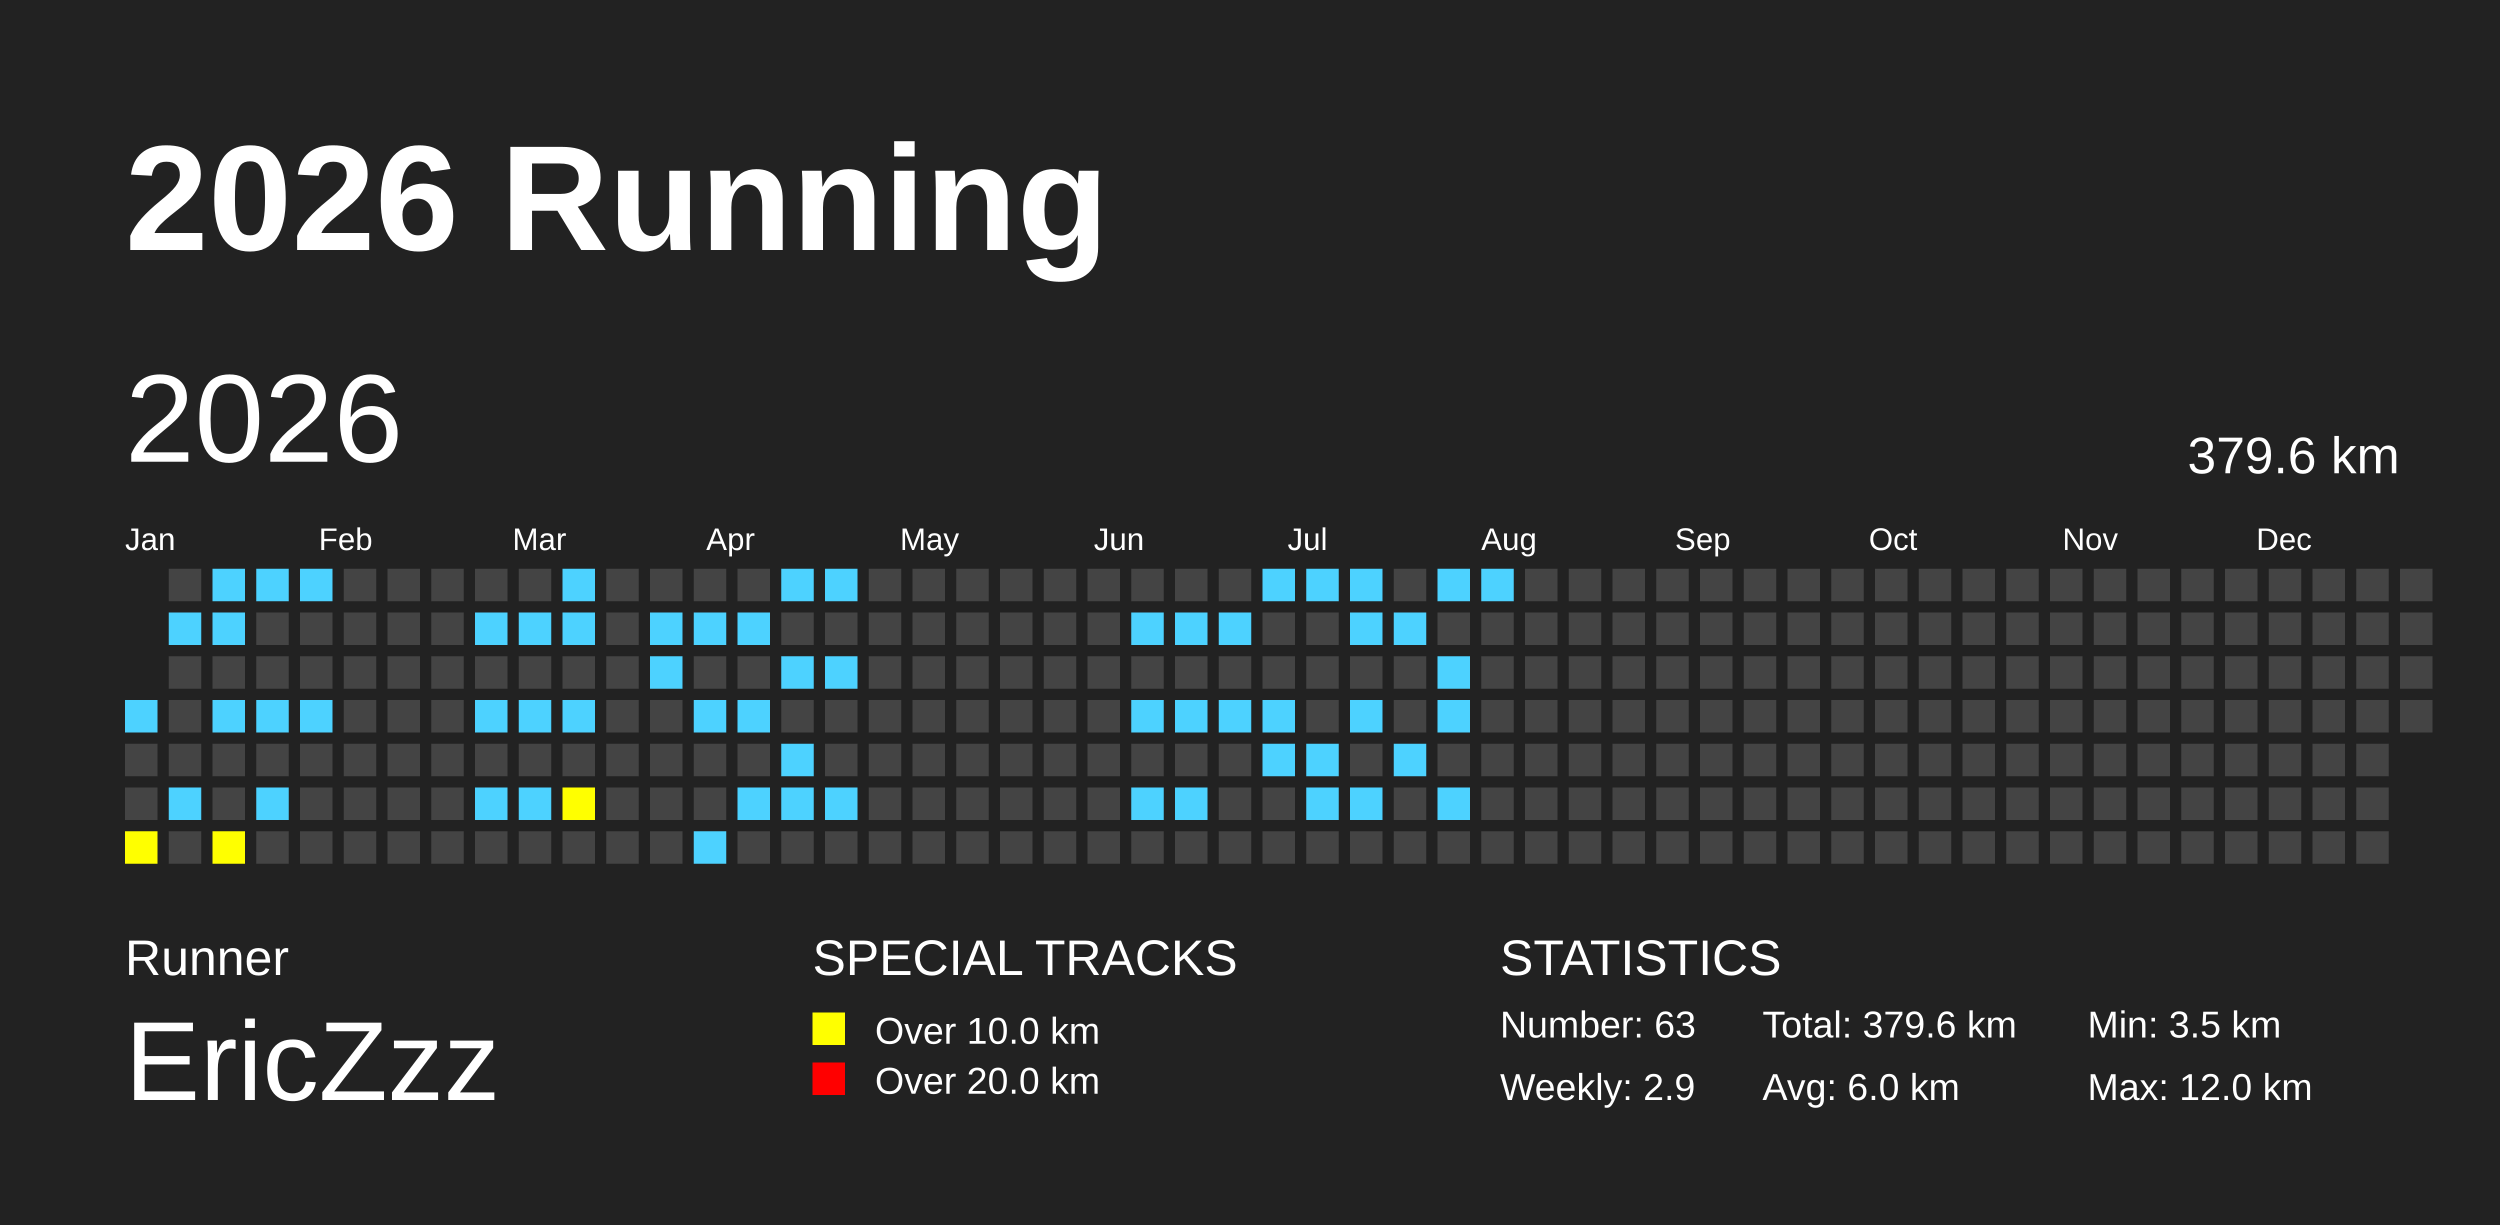
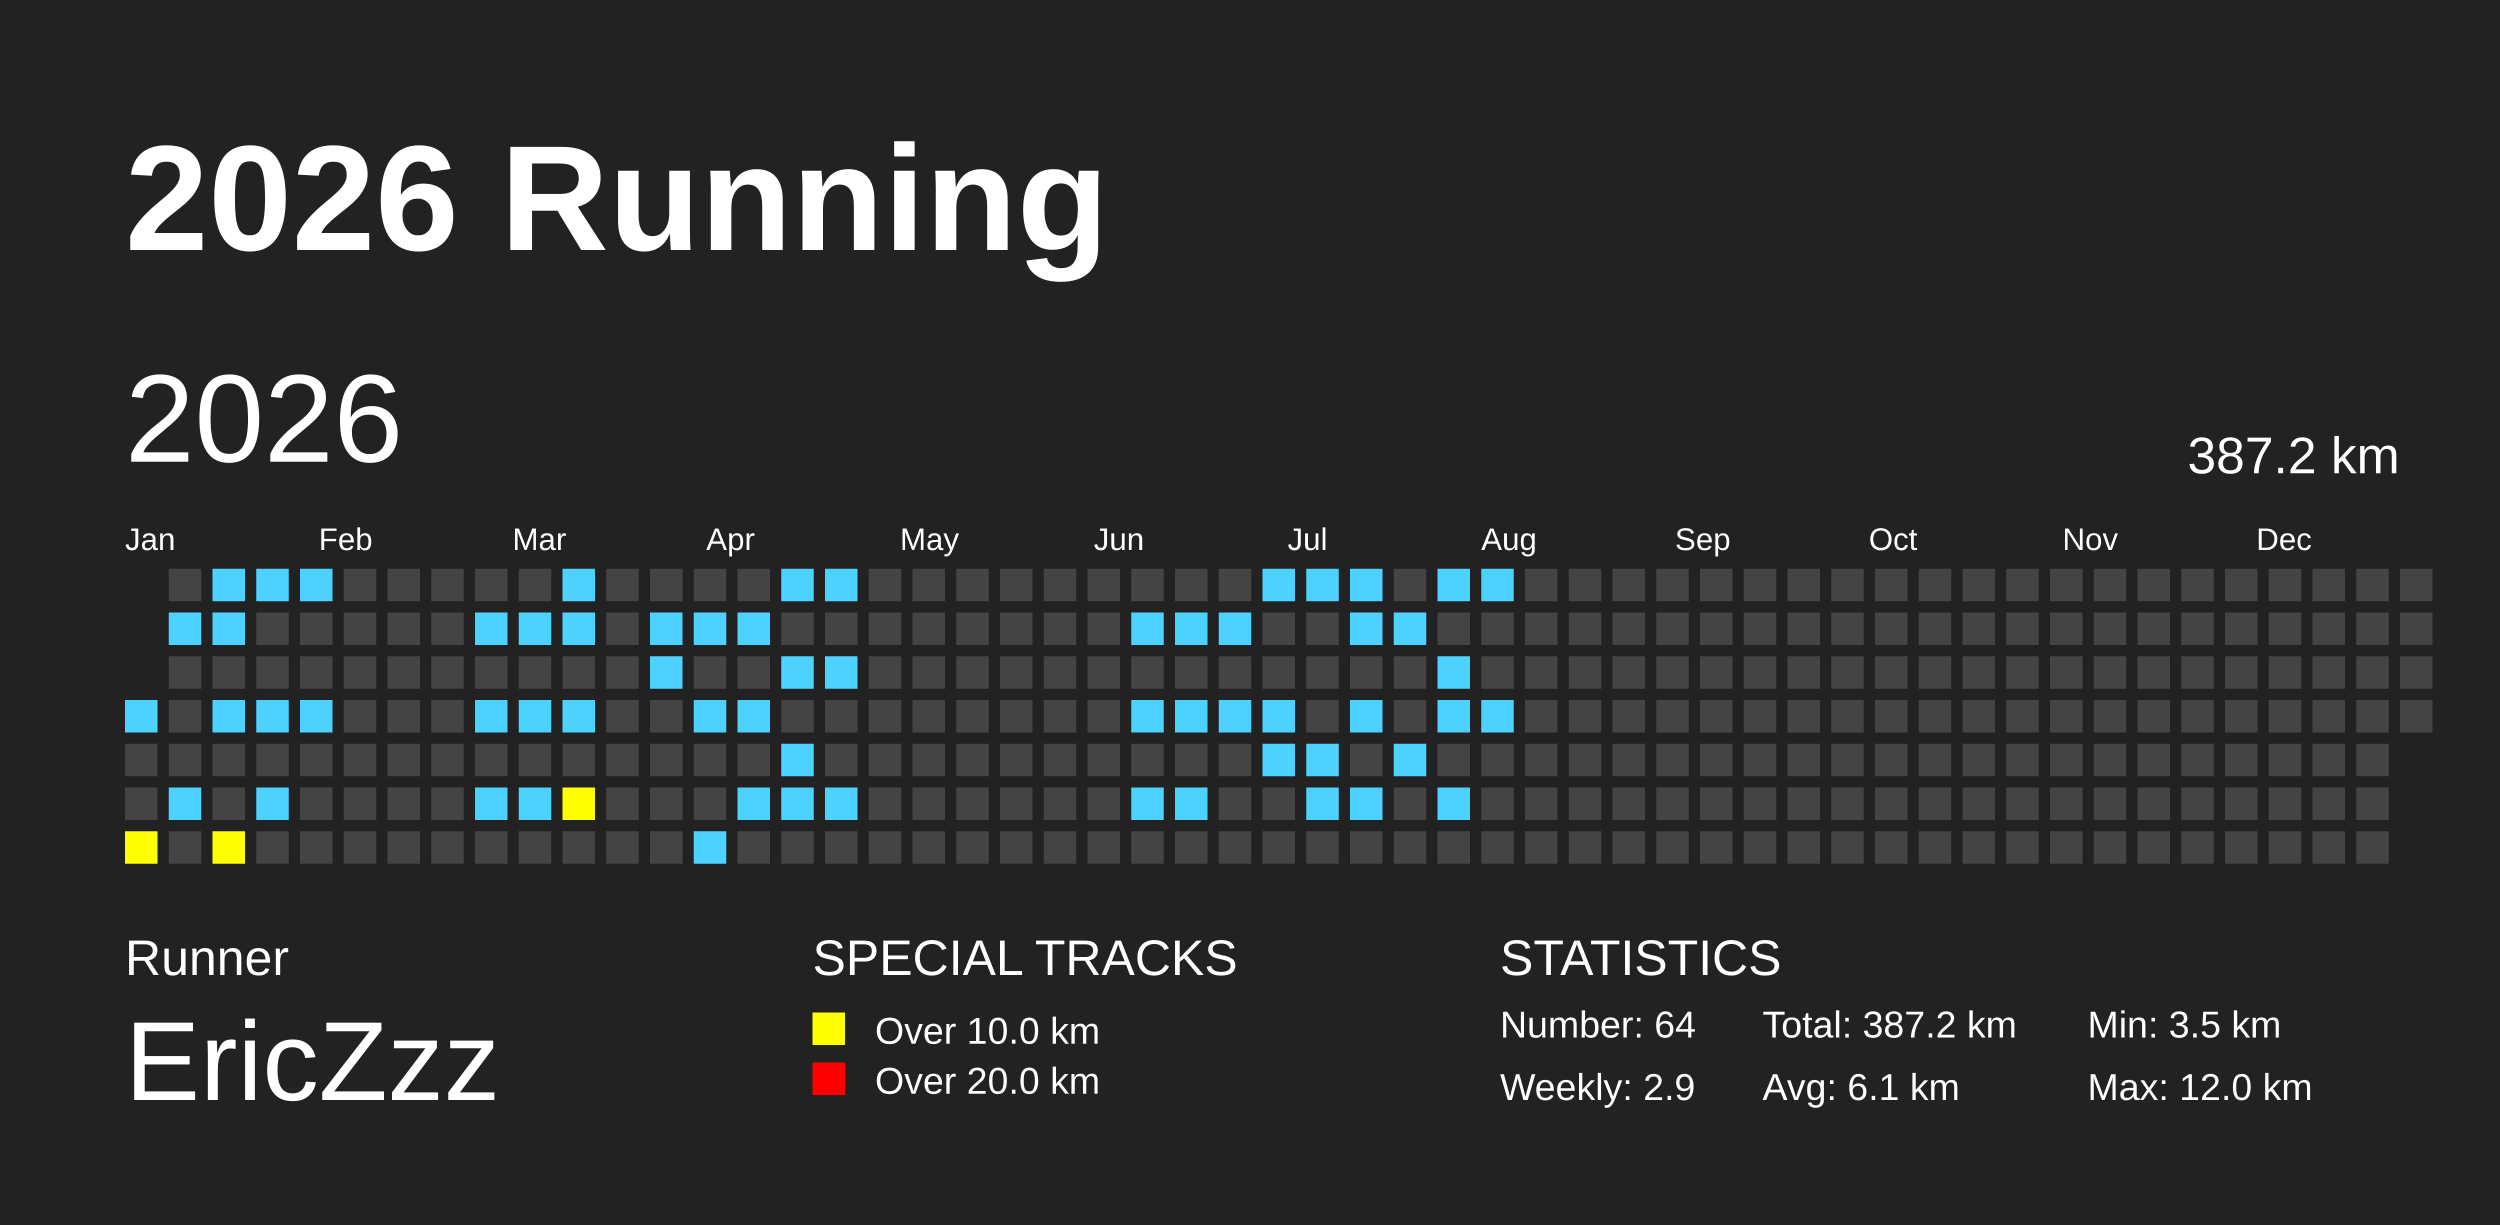
<svg xmlns="http://www.w3.org/2000/svg" baseProfile="full" height="98mm" version="1.1" viewBox="0,0,200,98" width="200mm">
  <defs />
  <rect fill="#222222" height="98" width="200" x="0" y="0" />
  <text fill="#FFFFFF" style="font-size:12px; font-family:Arial; font-weight:bold;" x="10" y="20">2026 Running</text>
  <text fill="#FFFFFF" style="font-size:4px; font-family:Arial" x="10" y="78">Runner</text>
  <text fill="#FFFFFF" style="font-size:9px; font-family:Arial" x="10" y="88">EricZzz</text>
  <text fill="#FFFFFF" style="font-size:4px; font-family:Arial" x="65" y="78">SPECIAL TRACKS</text>
  <rect fill="yellow" height="2.6" width="2.6" x="65" y="81" />
  <text fill="#FFFFFF" style="font-size:3px; font-family:Arial" x="70" y="83.5">Over 10.0 km</text>
  <rect fill="red" height="2.6" width="2.6" x="65" y="85" />
  <text fill="#FFFFFF" style="font-size:3px; font-family:Arial" x="70" y="87.5">Over 20.0 km</text>
  <text fill="#FFFFFF" style="font-size:4px; font-family:Arial" x="120" y="78">STATISTICS</text>
-   <text fill="#FFFFFF" style="font-size:3px; font-family:Arial" x="120" y="83">Number: 63</text>
+   <text fill="#FFFFFF" style="font-size:3px; font-family:Arial" x="120" y="83">Number: 64</text>
  <text fill="#FFFFFF" style="font-size:3px; font-family:Arial" x="120" y="88">Weekly: 2.9</text>
-   <text fill="#FFFFFF" style="font-size:3px; font-family:Arial" x="141" y="83">Total: 379.6 km</text>
-   <text fill="#FFFFFF" style="font-size:3px; font-family:Arial" x="141" y="88">Avg: 6.0 km</text>
+   <text fill="#FFFFFF" style="font-size:3px; font-family:Arial" x="141" y="83">Total: 387.2 km</text>
+   <text fill="#FFFFFF" style="font-size:3px; font-family:Arial" x="141" y="88">Avg: 6.1 km</text>
  <text fill="#FFFFFF" style="font-size:3px; font-family:Arial" x="167" y="83">Min: 3.5 km</text>
  <text fill="#FFFFFF" style="font-size:3px; font-family:Arial" x="167" y="88">Max: 12.0 km</text>
  <text dominant-baseline="hanging" fill="#FFFFFF" style="font-size:10.0px; font-family:Arial;" x="10" y="30">2026</text>
-   <text dominant-baseline="hanging" fill="#FFFFFF" style="font-size:4.125px; font-family:Arial;" x="175" y="35">379.6 km</text>
+   <text dominant-baseline="hanging" fill="#FFFFFF" style="font-size:4.125px; font-family:Arial;" x="175" y="35">387.2 km</text>
  <text fill="#FFFFFF" style="font-size:2.5px; font-family:Arial" x="10.0" y="44">Jan</text>
  <text fill="#FFFFFF" style="font-size:2.5px; font-family:Arial" x="25.5" y="44">Feb</text>
  <text fill="#FFFFFF" style="font-size:2.5px; font-family:Arial" x="41.0" y="44">Mar</text>
  <text fill="#FFFFFF" style="font-size:2.5px; font-family:Arial" x="56.5" y="44">Apr</text>
  <text fill="#FFFFFF" style="font-size:2.5px; font-family:Arial" x="72.0" y="44">May</text>
  <text fill="#FFFFFF" style="font-size:2.5px; font-family:Arial" x="87.5" y="44">Jun</text>
  <text fill="#FFFFFF" style="font-size:2.5px; font-family:Arial" x="103.0" y="44">Jul</text>
  <text fill="#FFFFFF" style="font-size:2.5px; font-family:Arial" x="118.5" y="44">Aug</text>
  <text fill="#FFFFFF" style="font-size:2.5px; font-family:Arial" x="134.0" y="44">Sep</text>
  <text fill="#FFFFFF" style="font-size:2.5px; font-family:Arial" x="149.5" y="44">Oct</text>
  <text fill="#FFFFFF" style="font-size:2.5px; font-family:Arial" x="165.0" y="44">Nov</text>
  <text fill="#FFFFFF" style="font-size:2.5px; font-family:Arial" x="180.5" y="44">Dec</text>
  <rect fill="#4DD2FF" height="2.6" width="2.6" x="10.0" y="56.0" />
  <rect fill="#444444" height="2.6" width="2.6" x="10.0" y="59.5" />
  <rect fill="#444444" height="2.6" width="2.6" x="10.0" y="63.0" />
  <rect fill="yellow" height="2.6" width="2.6" x="10.0" y="66.5" />
  <rect fill="#444444" height="2.6" width="2.6" x="13.5" y="45.5" />
  <rect fill="#4DD2FF" height="2.6" width="2.6" x="13.5" y="49.0" />
  <rect fill="#444444" height="2.6" width="2.6" x="13.5" y="52.5" />
  <rect fill="#444444" height="2.6" width="2.6" x="13.5" y="56.0" />
  <rect fill="#444444" height="2.6" width="2.6" x="13.5" y="59.5" />
  <rect fill="#4DD2FF" height="2.6" width="2.6" x="13.5" y="63.0" />
  <rect fill="#444444" height="2.6" width="2.6" x="13.5" y="66.5" />
  <rect fill="#4DD2FF" height="2.6" width="2.6" x="17.0" y="45.5" />
  <rect fill="#4DD2FF" height="2.6" width="2.6" x="17.0" y="49.0" />
  <rect fill="#444444" height="2.6" width="2.6" x="17.0" y="52.5" />
  <rect fill="#4DD2FF" height="2.6" width="2.6" x="17.0" y="56.0" />
  <rect fill="#444444" height="2.6" width="2.6" x="17.0" y="59.5" />
  <rect fill="#444444" height="2.6" width="2.6" x="17.0" y="63.0" />
  <rect fill="yellow" height="2.6" width="2.6" x="17.0" y="66.5" />
  <rect fill="#4DD2FF" height="2.6" width="2.6" x="20.5" y="45.5" />
  <rect fill="#444444" height="2.6" width="2.6" x="20.5" y="49.0" />
  <rect fill="#444444" height="2.6" width="2.6" x="20.5" y="52.5" />
  <rect fill="#4DD2FF" height="2.6" width="2.6" x="20.5" y="56.0" />
  <rect fill="#444444" height="2.6" width="2.6" x="20.5" y="59.5" />
  <rect fill="#4DD2FF" height="2.6" width="2.6" x="20.5" y="63.0" />
  <rect fill="#444444" height="2.6" width="2.6" x="20.5" y="66.5" />
  <rect fill="#4DD2FF" height="2.6" width="2.6" x="24.0" y="45.5" />
  <rect fill="#444444" height="2.6" width="2.6" x="24.0" y="49.0" />
  <rect fill="#444444" height="2.6" width="2.6" x="24.0" y="52.5" />
  <rect fill="#4DD2FF" height="2.6" width="2.6" x="24.0" y="56.0" />
  <rect fill="#444444" height="2.6" width="2.6" x="24.0" y="59.5" />
  <rect fill="#444444" height="2.6" width="2.6" x="24.0" y="63.0" />
  <rect fill="#444444" height="2.6" width="2.6" x="24.0" y="66.5" />
  <rect fill="#444444" height="2.6" width="2.6" x="27.5" y="45.5" />
  <rect fill="#444444" height="2.6" width="2.6" x="27.5" y="49.0" />
  <rect fill="#444444" height="2.6" width="2.6" x="27.5" y="52.5" />
  <rect fill="#444444" height="2.6" width="2.6" x="27.5" y="56.0" />
  <rect fill="#444444" height="2.6" width="2.6" x="27.5" y="59.5" />
  <rect fill="#444444" height="2.6" width="2.6" x="27.5" y="63.0" />
  <rect fill="#444444" height="2.6" width="2.6" x="27.5" y="66.5" />
  <rect fill="#444444" height="2.6" width="2.6" x="31.0" y="45.5" />
  <rect fill="#444444" height="2.6" width="2.6" x="31.0" y="49.0" />
  <rect fill="#444444" height="2.6" width="2.6" x="31.0" y="52.5" />
  <rect fill="#444444" height="2.6" width="2.6" x="31.0" y="56.0" />
  <rect fill="#444444" height="2.6" width="2.6" x="31.0" y="59.5" />
  <rect fill="#444444" height="2.6" width="2.6" x="31.0" y="63.0" />
  <rect fill="#444444" height="2.6" width="2.6" x="31.0" y="66.5" />
  <rect fill="#444444" height="2.6" width="2.6" x="34.5" y="45.5" />
  <rect fill="#444444" height="2.6" width="2.6" x="34.5" y="49.0" />
  <rect fill="#444444" height="2.6" width="2.6" x="34.5" y="52.5" />
  <rect fill="#444444" height="2.6" width="2.6" x="34.5" y="56.0" />
  <rect fill="#444444" height="2.6" width="2.6" x="34.5" y="59.5" />
  <rect fill="#444444" height="2.6" width="2.6" x="34.5" y="63.0" />
  <rect fill="#444444" height="2.6" width="2.6" x="34.5" y="66.5" />
  <rect fill="#444444" height="2.6" width="2.6" x="38.0" y="45.5" />
  <rect fill="#4DD2FF" height="2.6" width="2.6" x="38.0" y="49.0" />
  <rect fill="#444444" height="2.6" width="2.6" x="38.0" y="52.5" />
  <rect fill="#4DD2FF" height="2.6" width="2.6" x="38.0" y="56.0" />
  <rect fill="#444444" height="2.6" width="2.6" x="38.0" y="59.5" />
  <rect fill="#4DD2FF" height="2.6" width="2.6" x="38.0" y="63.0" />
  <rect fill="#444444" height="2.6" width="2.6" x="38.0" y="66.5" />
  <rect fill="#444444" height="2.6" width="2.6" x="41.5" y="45.5" />
  <rect fill="#4DD2FF" height="2.6" width="2.6" x="41.5" y="49.0" />
  <rect fill="#444444" height="2.6" width="2.6" x="41.5" y="52.5" />
  <rect fill="#4DD2FF" height="2.6" width="2.6" x="41.5" y="56.0" />
  <rect fill="#444444" height="2.6" width="2.6" x="41.5" y="59.5" />
  <rect fill="#4DD2FF" height="2.6" width="2.6" x="41.5" y="63.0" />
  <rect fill="#444444" height="2.6" width="2.6" x="41.5" y="66.5" />
  <rect fill="#4DD2FF" height="2.6" width="2.6" x="45.0" y="45.5" />
  <rect fill="#4DD2FF" height="2.6" width="2.6" x="45.0" y="49.0" />
  <rect fill="#444444" height="2.6" width="2.6" x="45.0" y="52.5" />
  <rect fill="#4DD2FF" height="2.6" width="2.6" x="45.0" y="56.0" />
  <rect fill="#444444" height="2.6" width="2.6" x="45.0" y="59.5" />
  <rect fill="yellow" height="2.6" width="2.6" x="45.0" y="63.0" />
  <rect fill="#444444" height="2.6" width="2.6" x="45.0" y="66.5" />
  <rect fill="#444444" height="2.6" width="2.6" x="48.5" y="45.5" />
  <rect fill="#444444" height="2.6" width="2.6" x="48.5" y="49.0" />
  <rect fill="#444444" height="2.6" width="2.6" x="48.5" y="52.5" />
  <rect fill="#444444" height="2.6" width="2.6" x="48.5" y="56.0" />
  <rect fill="#444444" height="2.6" width="2.6" x="48.5" y="59.5" />
  <rect fill="#444444" height="2.6" width="2.6" x="48.5" y="63.0" />
  <rect fill="#444444" height="2.6" width="2.6" x="48.5" y="66.5" />
  <rect fill="#444444" height="2.6" width="2.6" x="52.0" y="45.5" />
  <rect fill="#4DD2FF" height="2.6" width="2.6" x="52.0" y="49.0" />
  <rect fill="#4DD2FF" height="2.6" width="2.6" x="52.0" y="52.5" />
  <rect fill="#444444" height="2.6" width="2.6" x="52.0" y="56.0" />
  <rect fill="#444444" height="2.6" width="2.6" x="52.0" y="59.5" />
  <rect fill="#444444" height="2.6" width="2.6" x="52.0" y="63.0" />
  <rect fill="#444444" height="2.6" width="2.6" x="52.0" y="66.5" />
  <rect fill="#444444" height="2.6" width="2.6" x="55.5" y="45.5" />
  <rect fill="#4DD2FF" height="2.6" width="2.6" x="55.5" y="49.0" />
  <rect fill="#444444" height="2.6" width="2.6" x="55.5" y="52.5" />
  <rect fill="#4DD2FF" height="2.6" width="2.6" x="55.5" y="56.0" />
  <rect fill="#444444" height="2.6" width="2.6" x="55.5" y="59.5" />
  <rect fill="#444444" height="2.6" width="2.6" x="55.5" y="63.0" />
  <rect fill="#4DD2FF" height="2.6" width="2.6" x="55.5" y="66.5" />
  <rect fill="#444444" height="2.6" width="2.6" x="59.0" y="45.5" />
  <rect fill="#4DD2FF" height="2.6" width="2.6" x="59.0" y="49.0" />
  <rect fill="#444444" height="2.6" width="2.6" x="59.0" y="52.5" />
  <rect fill="#4DD2FF" height="2.6" width="2.6" x="59.0" y="56.0" />
  <rect fill="#444444" height="2.6" width="2.6" x="59.0" y="59.5" />
  <rect fill="#4DD2FF" height="2.6" width="2.6" x="59.0" y="63.0" />
  <rect fill="#444444" height="2.6" width="2.6" x="59.0" y="66.5" />
  <rect fill="#4DD2FF" height="2.6" width="2.6" x="62.5" y="45.5" />
  <rect fill="#444444" height="2.6" width="2.6" x="62.5" y="49.0" />
  <rect fill="#4DD2FF" height="2.6" width="2.6" x="62.5" y="52.5" />
  <rect fill="#444444" height="2.6" width="2.6" x="62.5" y="56.0" />
  <rect fill="#4DD2FF" height="2.6" width="2.6" x="62.5" y="59.5" />
  <rect fill="#4DD2FF" height="2.6" width="2.6" x="62.5" y="63.0" />
  <rect fill="#444444" height="2.6" width="2.6" x="62.5" y="66.5" />
  <rect fill="#4DD2FF" height="2.6" width="2.6" x="66.0" y="45.5" />
  <rect fill="#444444" height="2.6" width="2.6" x="66.0" y="49.0" />
  <rect fill="#4DD2FF" height="2.6" width="2.6" x="66.0" y="52.5" />
  <rect fill="#444444" height="2.6" width="2.6" x="66.0" y="56.0" />
  <rect fill="#444444" height="2.6" width="2.6" x="66.0" y="59.5" />
  <rect fill="#4DD2FF" height="2.6" width="2.6" x="66.0" y="63.0" />
  <rect fill="#444444" height="2.6" width="2.6" x="66.0" y="66.5" />
  <rect fill="#444444" height="2.6" width="2.6" x="69.5" y="45.5" />
  <rect fill="#444444" height="2.6" width="2.6" x="69.5" y="49.0" />
  <rect fill="#444444" height="2.6" width="2.6" x="69.5" y="52.5" />
  <rect fill="#444444" height="2.6" width="2.6" x="69.5" y="56.0" />
  <rect fill="#444444" height="2.6" width="2.6" x="69.5" y="59.5" />
  <rect fill="#444444" height="2.6" width="2.6" x="69.5" y="63.0" />
  <rect fill="#444444" height="2.6" width="2.6" x="69.5" y="66.5" />
  <rect fill="#444444" height="2.6" width="2.6" x="73.0" y="45.5" />
  <rect fill="#444444" height="2.6" width="2.6" x="73.0" y="49.0" />
  <rect fill="#444444" height="2.6" width="2.6" x="73.0" y="52.5" />
  <rect fill="#444444" height="2.6" width="2.6" x="73.0" y="56.0" />
  <rect fill="#444444" height="2.6" width="2.6" x="73.0" y="59.5" />
  <rect fill="#444444" height="2.6" width="2.6" x="73.0" y="63.0" />
  <rect fill="#444444" height="2.6" width="2.6" x="73.0" y="66.5" />
  <rect fill="#444444" height="2.6" width="2.6" x="76.5" y="45.5" />
  <rect fill="#444444" height="2.6" width="2.6" x="76.5" y="49.0" />
  <rect fill="#444444" height="2.6" width="2.6" x="76.5" y="52.5" />
  <rect fill="#444444" height="2.6" width="2.6" x="76.5" y="56.0" />
  <rect fill="#444444" height="2.6" width="2.6" x="76.5" y="59.5" />
  <rect fill="#444444" height="2.6" width="2.6" x="76.5" y="63.0" />
  <rect fill="#444444" height="2.6" width="2.6" x="76.5" y="66.5" />
  <rect fill="#444444" height="2.6" width="2.6" x="80.0" y="45.5" />
  <rect fill="#444444" height="2.6" width="2.6" x="80.0" y="49.0" />
  <rect fill="#444444" height="2.6" width="2.6" x="80.0" y="52.5" />
  <rect fill="#444444" height="2.6" width="2.6" x="80.0" y="56.0" />
  <rect fill="#444444" height="2.6" width="2.6" x="80.0" y="59.5" />
  <rect fill="#444444" height="2.6" width="2.6" x="80.0" y="63.0" />
  <rect fill="#444444" height="2.6" width="2.6" x="80.0" y="66.5" />
  <rect fill="#444444" height="2.6" width="2.6" x="83.5" y="45.5" />
  <rect fill="#444444" height="2.6" width="2.6" x="83.5" y="49.0" />
  <rect fill="#444444" height="2.6" width="2.6" x="83.5" y="52.5" />
  <rect fill="#444444" height="2.6" width="2.6" x="83.5" y="56.0" />
  <rect fill="#444444" height="2.6" width="2.6" x="83.5" y="59.5" />
  <rect fill="#444444" height="2.6" width="2.6" x="83.5" y="63.0" />
  <rect fill="#444444" height="2.6" width="2.6" x="83.5" y="66.5" />
  <rect fill="#444444" height="2.6" width="2.6" x="87.0" y="45.5" />
  <rect fill="#444444" height="2.6" width="2.6" x="87.0" y="49.0" />
  <rect fill="#444444" height="2.6" width="2.6" x="87.0" y="52.5" />
  <rect fill="#444444" height="2.6" width="2.6" x="87.0" y="56.0" />
  <rect fill="#444444" height="2.6" width="2.6" x="87.0" y="59.5" />
  <rect fill="#444444" height="2.6" width="2.6" x="87.0" y="63.0" />
  <rect fill="#444444" height="2.6" width="2.6" x="87.0" y="66.5" />
  <rect fill="#444444" height="2.6" width="2.6" x="90.5" y="45.5" />
  <rect fill="#4DD2FF" height="2.6" width="2.6" x="90.5" y="49.0" />
  <rect fill="#444444" height="2.6" width="2.6" x="90.5" y="52.5" />
  <rect fill="#4DD2FF" height="2.6" width="2.6" x="90.5" y="56.0" />
  <rect fill="#444444" height="2.6" width="2.6" x="90.5" y="59.5" />
  <rect fill="#4DD2FF" height="2.6" width="2.6" x="90.5" y="63.0" />
  <rect fill="#444444" height="2.6" width="2.6" x="90.5" y="66.5" />
  <rect fill="#444444" height="2.6" width="2.6" x="94.0" y="45.5" />
  <rect fill="#4DD2FF" height="2.6" width="2.6" x="94.0" y="49.0" />
  <rect fill="#444444" height="2.6" width="2.6" x="94.0" y="52.5" />
  <rect fill="#4DD2FF" height="2.6" width="2.6" x="94.0" y="56.0" />
  <rect fill="#444444" height="2.6" width="2.6" x="94.0" y="59.5" />
  <rect fill="#4DD2FF" height="2.6" width="2.6" x="94.0" y="63.0" />
  <rect fill="#444444" height="2.6" width="2.6" x="94.0" y="66.5" />
  <rect fill="#444444" height="2.6" width="2.6" x="97.5" y="45.5" />
  <rect fill="#4DD2FF" height="2.6" width="2.6" x="97.5" y="49.0" />
  <rect fill="#444444" height="2.6" width="2.6" x="97.5" y="52.5" />
  <rect fill="#4DD2FF" height="2.6" width="2.6" x="97.5" y="56.0" />
  <rect fill="#444444" height="2.6" width="2.6" x="97.5" y="59.5" />
  <rect fill="#444444" height="2.6" width="2.6" x="97.5" y="63.0" />
  <rect fill="#444444" height="2.6" width="2.6" x="97.5" y="66.5" />
  <rect fill="#4DD2FF" height="2.6" width="2.6" x="101.0" y="45.5" />
  <rect fill="#444444" height="2.6" width="2.6" x="101.0" y="49.0" />
  <rect fill="#444444" height="2.6" width="2.6" x="101.0" y="52.5" />
  <rect fill="#4DD2FF" height="2.6" width="2.6" x="101.0" y="56.0" />
  <rect fill="#4DD2FF" height="2.6" width="2.6" x="101.0" y="59.5" />
  <rect fill="#444444" height="2.6" width="2.6" x="101.0" y="63.0" />
  <rect fill="#444444" height="2.6" width="2.6" x="101.0" y="66.5" />
  <rect fill="#4DD2FF" height="2.6" width="2.6" x="104.5" y="45.5" />
  <rect fill="#444444" height="2.6" width="2.6" x="104.5" y="49.0" />
  <rect fill="#444444" height="2.6" width="2.6" x="104.5" y="52.5" />
  <rect fill="#444444" height="2.6" width="2.6" x="104.5" y="56.0" />
  <rect fill="#4DD2FF" height="2.6" width="2.6" x="104.5" y="59.5" />
  <rect fill="#4DD2FF" height="2.6" width="2.6" x="104.5" y="63.0" />
  <rect fill="#444444" height="2.6" width="2.6" x="104.5" y="66.5" />
  <rect fill="#4DD2FF" height="2.6" width="2.6" x="108.0" y="45.5" />
  <rect fill="#4DD2FF" height="2.6" width="2.6" x="108.0" y="49.0" />
  <rect fill="#444444" height="2.6" width="2.6" x="108.0" y="52.5" />
  <rect fill="#4DD2FF" height="2.6" width="2.6" x="108.0" y="56.0" />
  <rect fill="#444444" height="2.6" width="2.6" x="108.0" y="59.5" />
  <rect fill="#4DD2FF" height="2.6" width="2.6" x="108.0" y="63.0" />
  <rect fill="#444444" height="2.6" width="2.6" x="108.0" y="66.5" />
  <rect fill="#444444" height="2.6" width="2.6" x="111.5" y="45.5" />
  <rect fill="#4DD2FF" height="2.6" width="2.6" x="111.5" y="49.0" />
  <rect fill="#444444" height="2.6" width="2.6" x="111.5" y="52.5" />
  <rect fill="#444444" height="2.6" width="2.6" x="111.5" y="56.0" />
  <rect fill="#4DD2FF" height="2.6" width="2.6" x="111.5" y="59.5" />
  <rect fill="#444444" height="2.6" width="2.6" x="111.5" y="63.0" />
  <rect fill="#444444" height="2.6" width="2.6" x="111.5" y="66.5" />
  <rect fill="#4DD2FF" height="2.6" width="2.6" x="115.0" y="45.5" />
  <rect fill="#444444" height="2.6" width="2.6" x="115.0" y="49.0" />
  <rect fill="#4DD2FF" height="2.6" width="2.6" x="115.0" y="52.5" />
  <rect fill="#4DD2FF" height="2.6" width="2.6" x="115.0" y="56.0" />
  <rect fill="#444444" height="2.6" width="2.6" x="115.0" y="59.5" />
  <rect fill="#4DD2FF" height="2.6" width="2.6" x="115.0" y="63.0" />
  <rect fill="#444444" height="2.6" width="2.6" x="115.0" y="66.5" />
  <rect fill="#4DD2FF" height="2.6" width="2.6" x="118.5" y="45.5" />
  <rect fill="#444444" height="2.6" width="2.6" x="118.5" y="49.0" />
  <rect fill="#444444" height="2.6" width="2.6" x="118.5" y="52.5" />
-   <rect fill="#444444" height="2.6" width="2.6" x="118.5" y="56.0" />
+   <rect fill="#4DD2FF" height="2.6" width="2.6" x="118.5" y="56.0" />
  <rect fill="#444444" height="2.6" width="2.6" x="118.5" y="59.5" />
  <rect fill="#444444" height="2.6" width="2.6" x="118.5" y="63.0" />
  <rect fill="#444444" height="2.6" width="2.6" x="118.5" y="66.5" />
  <rect fill="#444444" height="2.6" width="2.6" x="122.0" y="45.5" />
  <rect fill="#444444" height="2.6" width="2.6" x="122.0" y="49.0" />
  <rect fill="#444444" height="2.6" width="2.6" x="122.0" y="52.5" />
  <rect fill="#444444" height="2.6" width="2.6" x="122.0" y="56.0" />
  <rect fill="#444444" height="2.6" width="2.6" x="122.0" y="59.5" />
  <rect fill="#444444" height="2.6" width="2.6" x="122.0" y="63.0" />
  <rect fill="#444444" height="2.6" width="2.6" x="122.0" y="66.5" />
  <rect fill="#444444" height="2.6" width="2.6" x="125.5" y="45.5" />
  <rect fill="#444444" height="2.6" width="2.6" x="125.5" y="49.0" />
  <rect fill="#444444" height="2.6" width="2.6" x="125.5" y="52.5" />
  <rect fill="#444444" height="2.6" width="2.6" x="125.5" y="56.0" />
  <rect fill="#444444" height="2.6" width="2.6" x="125.5" y="59.5" />
  <rect fill="#444444" height="2.6" width="2.6" x="125.5" y="63.0" />
  <rect fill="#444444" height="2.6" width="2.6" x="125.5" y="66.5" />
  <rect fill="#444444" height="2.6" width="2.6" x="129.0" y="45.5" />
  <rect fill="#444444" height="2.6" width="2.6" x="129.0" y="49.0" />
  <rect fill="#444444" height="2.6" width="2.6" x="129.0" y="52.5" />
  <rect fill="#444444" height="2.6" width="2.6" x="129.0" y="56.0" />
  <rect fill="#444444" height="2.6" width="2.6" x="129.0" y="59.5" />
  <rect fill="#444444" height="2.6" width="2.6" x="129.0" y="63.0" />
  <rect fill="#444444" height="2.6" width="2.6" x="129.0" y="66.5" />
  <rect fill="#444444" height="2.6" width="2.6" x="132.5" y="45.5" />
  <rect fill="#444444" height="2.6" width="2.6" x="132.5" y="49.0" />
  <rect fill="#444444" height="2.6" width="2.6" x="132.5" y="52.5" />
  <rect fill="#444444" height="2.6" width="2.6" x="132.5" y="56.0" />
  <rect fill="#444444" height="2.6" width="2.6" x="132.5" y="59.5" />
  <rect fill="#444444" height="2.6" width="2.6" x="132.5" y="63.0" />
  <rect fill="#444444" height="2.6" width="2.6" x="132.5" y="66.5" />
  <rect fill="#444444" height="2.6" width="2.6" x="136.0" y="45.5" />
  <rect fill="#444444" height="2.6" width="2.6" x="136.0" y="49.0" />
  <rect fill="#444444" height="2.6" width="2.6" x="136.0" y="52.5" />
  <rect fill="#444444" height="2.6" width="2.6" x="136.0" y="56.0" />
  <rect fill="#444444" height="2.6" width="2.6" x="136.0" y="59.5" />
  <rect fill="#444444" height="2.6" width="2.6" x="136.0" y="63.0" />
  <rect fill="#444444" height="2.6" width="2.6" x="136.0" y="66.5" />
  <rect fill="#444444" height="2.6" width="2.6" x="139.5" y="45.5" />
  <rect fill="#444444" height="2.6" width="2.6" x="139.5" y="49.0" />
  <rect fill="#444444" height="2.6" width="2.6" x="139.5" y="52.5" />
  <rect fill="#444444" height="2.6" width="2.6" x="139.5" y="56.0" />
  <rect fill="#444444" height="2.6" width="2.6" x="139.5" y="59.5" />
  <rect fill="#444444" height="2.6" width="2.6" x="139.5" y="63.0" />
  <rect fill="#444444" height="2.6" width="2.6" x="139.5" y="66.5" />
  <rect fill="#444444" height="2.6" width="2.6" x="143.0" y="45.5" />
  <rect fill="#444444" height="2.6" width="2.6" x="143.0" y="49.0" />
  <rect fill="#444444" height="2.6" width="2.6" x="143.0" y="52.5" />
  <rect fill="#444444" height="2.6" width="2.6" x="143.0" y="56.0" />
  <rect fill="#444444" height="2.6" width="2.6" x="143.0" y="59.5" />
  <rect fill="#444444" height="2.6" width="2.6" x="143.0" y="63.0" />
  <rect fill="#444444" height="2.6" width="2.6" x="143.0" y="66.5" />
  <rect fill="#444444" height="2.6" width="2.6" x="146.5" y="45.5" />
  <rect fill="#444444" height="2.6" width="2.6" x="146.5" y="49.0" />
  <rect fill="#444444" height="2.6" width="2.6" x="146.5" y="52.5" />
  <rect fill="#444444" height="2.6" width="2.6" x="146.5" y="56.0" />
  <rect fill="#444444" height="2.6" width="2.6" x="146.5" y="59.5" />
  <rect fill="#444444" height="2.6" width="2.6" x="146.5" y="63.0" />
  <rect fill="#444444" height="2.6" width="2.6" x="146.5" y="66.5" />
  <rect fill="#444444" height="2.6" width="2.6" x="150.0" y="45.5" />
  <rect fill="#444444" height="2.6" width="2.6" x="150.0" y="49.0" />
  <rect fill="#444444" height="2.6" width="2.6" x="150.0" y="52.5" />
  <rect fill="#444444" height="2.6" width="2.6" x="150.0" y="56.0" />
  <rect fill="#444444" height="2.6" width="2.6" x="150.0" y="59.5" />
  <rect fill="#444444" height="2.6" width="2.6" x="150.0" y="63.0" />
  <rect fill="#444444" height="2.6" width="2.6" x="150.0" y="66.5" />
  <rect fill="#444444" height="2.6" width="2.6" x="153.5" y="45.5" />
  <rect fill="#444444" height="2.6" width="2.6" x="153.5" y="49.0" />
  <rect fill="#444444" height="2.6" width="2.6" x="153.5" y="52.5" />
  <rect fill="#444444" height="2.6" width="2.6" x="153.5" y="56.0" />
  <rect fill="#444444" height="2.6" width="2.6" x="153.5" y="59.5" />
  <rect fill="#444444" height="2.6" width="2.6" x="153.5" y="63.0" />
  <rect fill="#444444" height="2.6" width="2.6" x="153.5" y="66.5" />
  <rect fill="#444444" height="2.6" width="2.6" x="157.0" y="45.5" />
  <rect fill="#444444" height="2.6" width="2.6" x="157.0" y="49.0" />
  <rect fill="#444444" height="2.6" width="2.6" x="157.0" y="52.5" />
  <rect fill="#444444" height="2.6" width="2.6" x="157.0" y="56.0" />
  <rect fill="#444444" height="2.6" width="2.6" x="157.0" y="59.5" />
  <rect fill="#444444" height="2.6" width="2.6" x="157.0" y="63.0" />
  <rect fill="#444444" height="2.6" width="2.6" x="157.0" y="66.5" />
  <rect fill="#444444" height="2.6" width="2.6" x="160.5" y="45.5" />
  <rect fill="#444444" height="2.6" width="2.6" x="160.5" y="49.0" />
  <rect fill="#444444" height="2.6" width="2.6" x="160.5" y="52.5" />
  <rect fill="#444444" height="2.6" width="2.6" x="160.5" y="56.0" />
  <rect fill="#444444" height="2.6" width="2.6" x="160.5" y="59.5" />
  <rect fill="#444444" height="2.6" width="2.6" x="160.5" y="63.0" />
  <rect fill="#444444" height="2.6" width="2.6" x="160.5" y="66.5" />
  <rect fill="#444444" height="2.6" width="2.6" x="164.0" y="45.5" />
  <rect fill="#444444" height="2.6" width="2.6" x="164.0" y="49.0" />
  <rect fill="#444444" height="2.6" width="2.6" x="164.0" y="52.5" />
  <rect fill="#444444" height="2.6" width="2.6" x="164.0" y="56.0" />
  <rect fill="#444444" height="2.6" width="2.6" x="164.0" y="59.5" />
  <rect fill="#444444" height="2.6" width="2.6" x="164.0" y="63.0" />
  <rect fill="#444444" height="2.6" width="2.6" x="164.0" y="66.5" />
  <rect fill="#444444" height="2.6" width="2.6" x="167.5" y="45.5" />
  <rect fill="#444444" height="2.6" width="2.6" x="167.5" y="49.0" />
  <rect fill="#444444" height="2.6" width="2.6" x="167.5" y="52.5" />
  <rect fill="#444444" height="2.6" width="2.6" x="167.5" y="56.0" />
  <rect fill="#444444" height="2.6" width="2.6" x="167.5" y="59.5" />
  <rect fill="#444444" height="2.6" width="2.6" x="167.5" y="63.0" />
  <rect fill="#444444" height="2.6" width="2.6" x="167.5" y="66.5" />
  <rect fill="#444444" height="2.6" width="2.6" x="171.0" y="45.5" />
  <rect fill="#444444" height="2.6" width="2.6" x="171.0" y="49.0" />
  <rect fill="#444444" height="2.6" width="2.6" x="171.0" y="52.5" />
  <rect fill="#444444" height="2.6" width="2.6" x="171.0" y="56.0" />
  <rect fill="#444444" height="2.6" width="2.6" x="171.0" y="59.5" />
  <rect fill="#444444" height="2.6" width="2.6" x="171.0" y="63.0" />
  <rect fill="#444444" height="2.6" width="2.6" x="171.0" y="66.5" />
  <rect fill="#444444" height="2.6" width="2.6" x="174.5" y="45.5" />
  <rect fill="#444444" height="2.6" width="2.6" x="174.5" y="49.0" />
  <rect fill="#444444" height="2.6" width="2.6" x="174.5" y="52.5" />
  <rect fill="#444444" height="2.6" width="2.6" x="174.5" y="56.0" />
  <rect fill="#444444" height="2.6" width="2.6" x="174.5" y="59.5" />
  <rect fill="#444444" height="2.6" width="2.6" x="174.5" y="63.0" />
  <rect fill="#444444" height="2.6" width="2.6" x="174.5" y="66.5" />
  <rect fill="#444444" height="2.6" width="2.6" x="178.0" y="45.5" />
  <rect fill="#444444" height="2.6" width="2.6" x="178.0" y="49.0" />
  <rect fill="#444444" height="2.6" width="2.6" x="178.0" y="52.5" />
  <rect fill="#444444" height="2.6" width="2.6" x="178.0" y="56.0" />
  <rect fill="#444444" height="2.6" width="2.6" x="178.0" y="59.5" />
  <rect fill="#444444" height="2.6" width="2.6" x="178.0" y="63.0" />
  <rect fill="#444444" height="2.6" width="2.6" x="178.0" y="66.5" />
  <rect fill="#444444" height="2.6" width="2.6" x="181.5" y="45.5" />
  <rect fill="#444444" height="2.6" width="2.6" x="181.5" y="49.0" />
  <rect fill="#444444" height="2.6" width="2.6" x="181.5" y="52.5" />
  <rect fill="#444444" height="2.6" width="2.6" x="181.5" y="56.0" />
  <rect fill="#444444" height="2.6" width="2.6" x="181.5" y="59.5" />
  <rect fill="#444444" height="2.6" width="2.6" x="181.5" y="63.0" />
  <rect fill="#444444" height="2.6" width="2.6" x="181.5" y="66.5" />
  <rect fill="#444444" height="2.6" width="2.6" x="185.0" y="45.5" />
  <rect fill="#444444" height="2.6" width="2.6" x="185.0" y="49.0" />
  <rect fill="#444444" height="2.6" width="2.6" x="185.0" y="52.5" />
  <rect fill="#444444" height="2.6" width="2.6" x="185.0" y="56.0" />
  <rect fill="#444444" height="2.6" width="2.6" x="185.0" y="59.5" />
  <rect fill="#444444" height="2.6" width="2.6" x="185.0" y="63.0" />
  <rect fill="#444444" height="2.6" width="2.6" x="185.0" y="66.5" />
  <rect fill="#444444" height="2.6" width="2.6" x="188.5" y="45.5" />
  <rect fill="#444444" height="2.6" width="2.6" x="188.5" y="49.0" />
  <rect fill="#444444" height="2.6" width="2.6" x="188.5" y="52.5" />
  <rect fill="#444444" height="2.6" width="2.6" x="188.5" y="56.0" />
  <rect fill="#444444" height="2.6" width="2.6" x="188.5" y="59.5" />
  <rect fill="#444444" height="2.6" width="2.6" x="188.5" y="63.0" />
  <rect fill="#444444" height="2.6" width="2.6" x="188.5" y="66.5" />
  <rect fill="#444444" height="2.6" width="2.6" x="192.0" y="45.5" />
  <rect fill="#444444" height="2.6" width="2.6" x="192.0" y="49.0" />
  <rect fill="#444444" height="2.6" width="2.6" x="192.0" y="52.5" />
  <rect fill="#444444" height="2.6" width="2.6" x="192.0" y="56.0" />
</svg>
